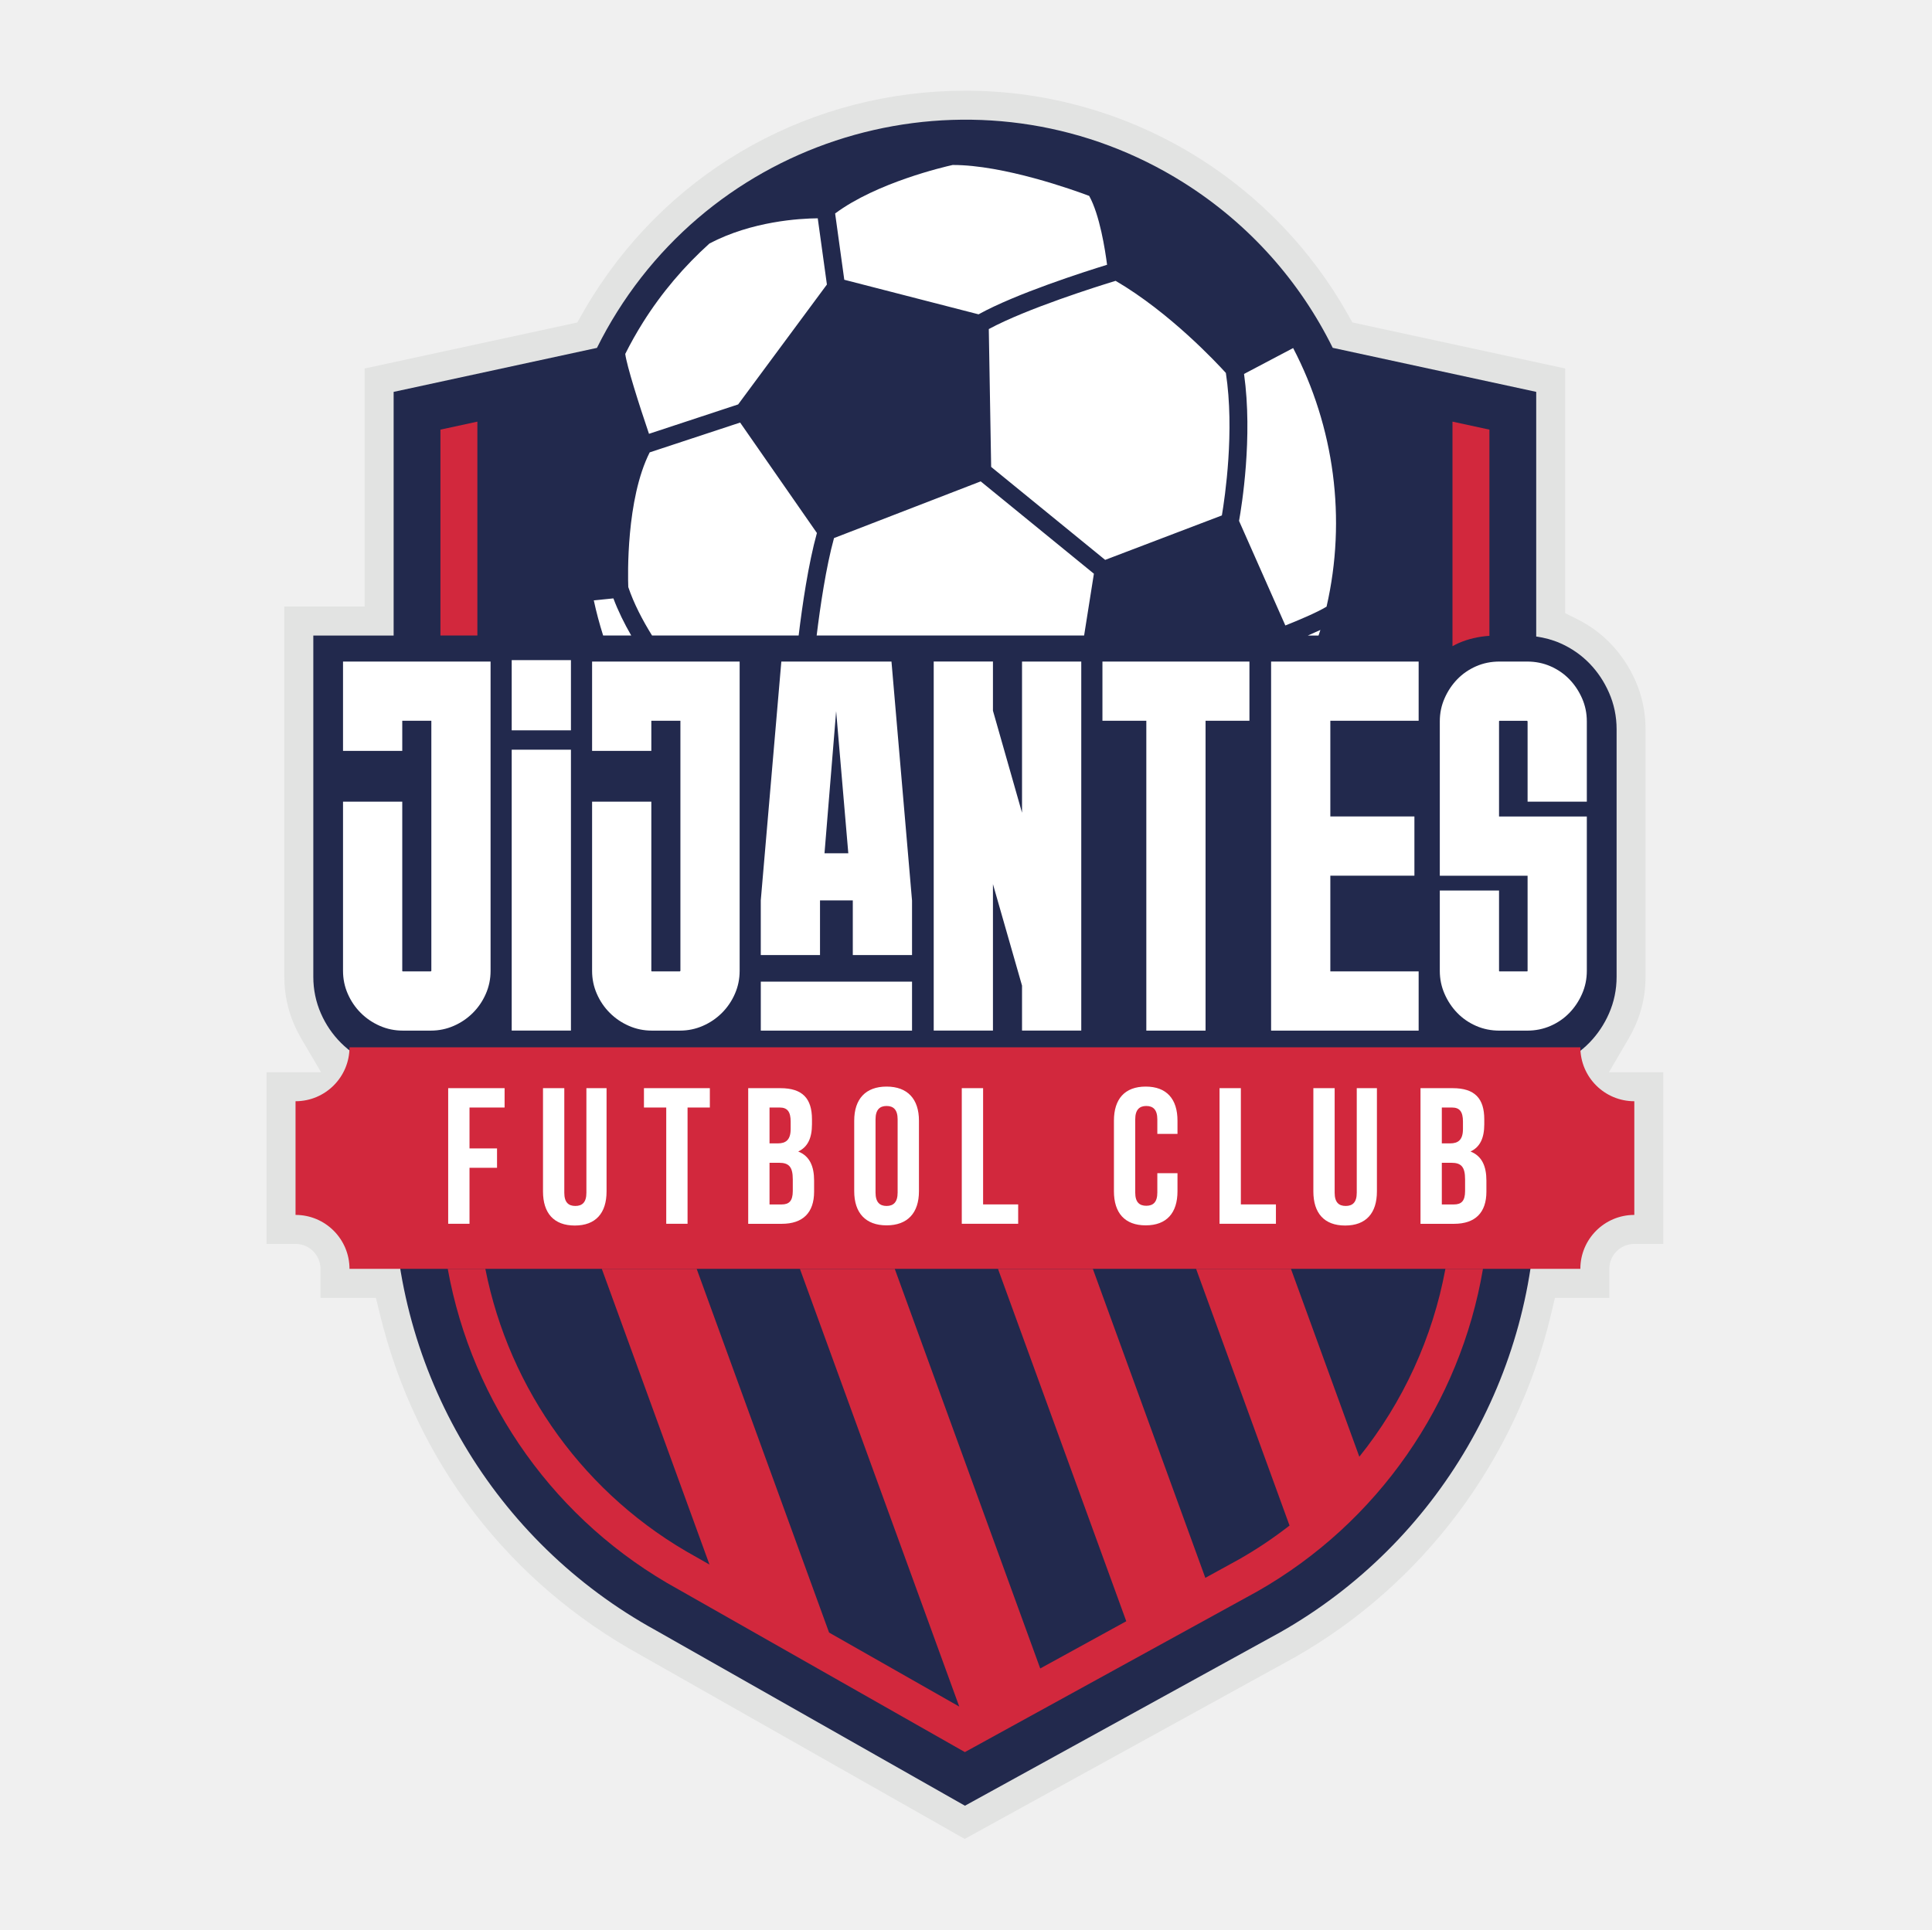
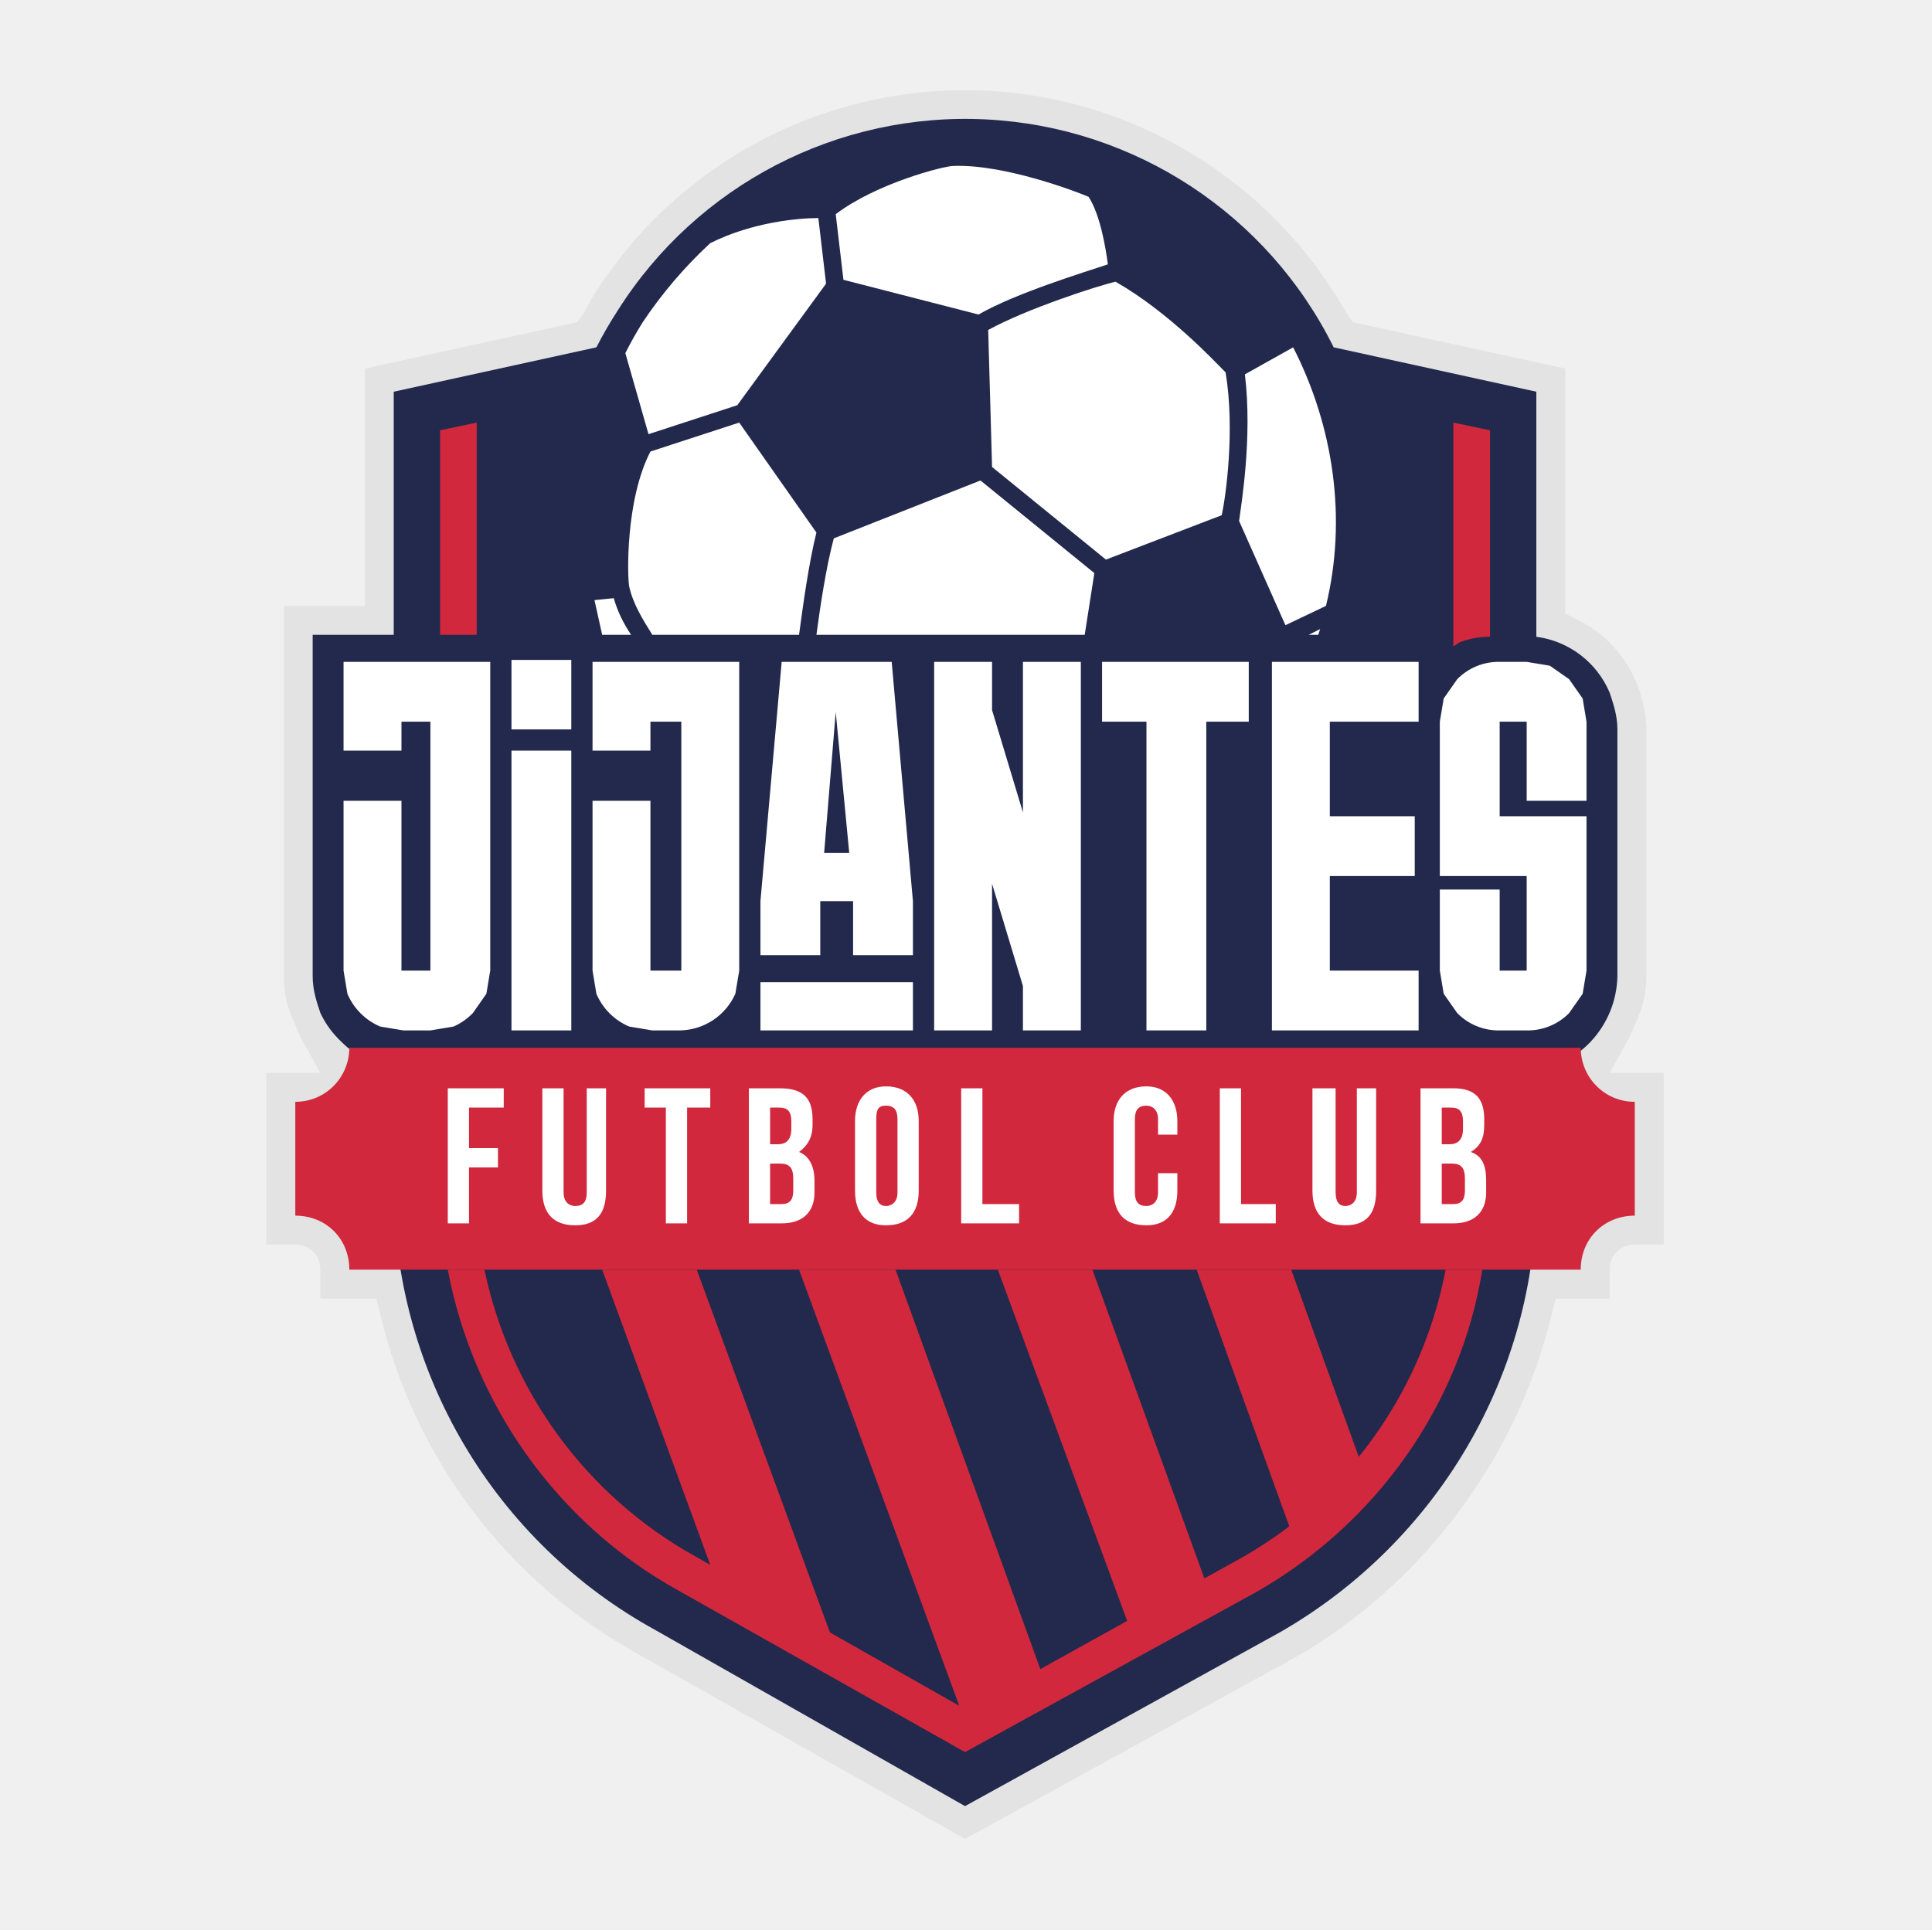
<svg xmlns="http://www.w3.org/2000/svg" width="1001" height="1000" fill="none">
-   <path fill="#E2E3E2" d="M332.339 857.966c-68.823-37.825-116.864-100.496-135.416-176.541l-2.153-8.817h-28.713v-15.034c0-7.135-5.802-12.937-12.936-12.937h-15.023v-88.969h28.254l-10.259-17.427a65.915 65.915 0 0 1-3.573-7.004c-3.453-7.877-5.212-16.29-5.212-25.009V314.325h41.606V190.96l110.188-23.84 2.557-4.513a221.381 221.381 0 0 1 5.419-9.079C348.99 86.825 421.221 47 500.281 47c42.775 0 84.578 12.062 120.885 34.876 31.893 20.049 58.519 47.953 76.984 80.698l2.546 4.524L810.96 190.96v126.795l6.381 3.202a62.867 62.867 0 0 1 17.033 12.466c5.431 5.627 9.812 12.183 13.002 19.448 3.464 7.867 5.212 16.28 5.212 24.999v128.38c0 8.719-1.759 17.142-5.223 25.031a67.662 67.662 0 0 1-3.572 6.993l-10.183 17.394h28.167v88.969h-15.024c-7.134 0-12.936 5.802-12.936 12.937v15.034h-28.189l-2.108 8.883c-17.821 74.941-66.179 139.611-132.707 177.415L499.822 953l-167.483-95.034Z" />
-   <path fill="#22294D" d="M833.621 358.895c-2.48-5.649-5.845-10.697-10.03-15.024-4.316-4.457-9.462-8.019-15.285-10.576-3.912-1.715-8.064-2.819-12.369-3.42V203.08l-105.435-22.824c-16.815-34.046-42.906-64.015-77.345-85.67-99.327-62.42-230.93-32.396-293.361 66.942a215.298 215.298 0 0 0-10.511 18.76l-105.336 22.803v126.271h-41.617v176.891c0 6.632 1.333 13.023 3.944 18.967a49.49 49.49 0 0 0 10.369 15.22c4.359 4.359 9.483 7.856 15.23 10.379 3.857 1.694 7.911 2.787 12.074 3.387v61.076c0 95.591 52.04 183.578 135.82 229.62l160.185 90.893 163.452-89.943c81.759-46.468 132.553-133.755 132.553-227.784v-63.829c4.305-.59 8.457-1.693 12.368-3.42 5.835-2.567 10.981-6.118 15.286-10.576 4.184-4.327 7.561-9.374 10.019-14.99 2.622-5.966 3.955-12.358 3.955-18.99V377.884c0-6.632-1.333-13.013-3.955-18.968" />
-   <path fill="#fff" d="M507.022 162.889c19.416-10.741 54.947-22.093 66.572-25.676-1.005-7.791-3.824-25.906-9.276-35.695-7.714-2.907-44.25-16.083-70.745-16.018-4.371.973-39.356 9.102-60.88 25.13l4.742 34.351 69.587 17.919v-.011ZM382.445 209.587l45.988-62.136-4.742-34.318c-9.265.076-34.045 1.464-56.094 13.045-13.035 11.735-24.725 25.403-34.504 40.973a195.099 195.099 0 0 0-9.145 16.268c.776 6.064 7.091 26.102 12.303 41.399l46.194-15.231ZM478.627 329.348h83.069l5.07-32.024-58.65-47.855-76.001 29.38c-4.141 15.056-7.146 35.421-8.992 50.499h55.504ZM513.534 241.971l59.066 48.184 60.475-23.043c1.584-9.407 6.665-43.78 2.065-73.838-4.709-5.189-29.107-31.368-57.121-47.735-8.828 2.688-46.031 14.346-65.708 24.999l1.223 71.433ZM665.973 324.138c6.468-2.556 16.378-6.719 21.338-9.746 10.456-45.528 3.988-93.198-17.317-134.017l-25.436 13.417c4.6 32.745-1.213 68.495-2.589 76.154l23.993 54.203.011-.011ZM684.121 326.453a221.66 221.66 0 0 1-6.501 2.906h5.529c.306-.972.677-1.933.972-2.906ZM401.882 329.347h11.91c1.868-15.471 4.993-36.995 9.461-53.133l-39.781-57.23-46.85 15.45c-12.281 24.31-11.309 64.211-11.101 69.805 2.874 8.544 7.386 17.165 12.314 25.108h64.058-.011ZM327.051 329.35c-3.551-6.173-6.785-12.674-9.244-19.241l-10.15 1.027c1.311 6.152 2.95 12.216 4.84 18.214h14.554Z" />
-   <path fill="#D2283D" d="M181.08 542.742h637.725c0 15.439 12.521 27.96 27.959 27.96v58.912c-15.438 0-27.959 12.521-27.959 27.96H181.08c0-15.439-12.521-27.96-27.959-27.96v-58.912c15.438 0 27.959-12.521 27.959-27.96Z" />
-   <path fill="#fff" d="M243.26 595.151h14.258v10.041H243.26v29.02h-11.046v-70.298h29.227v10.041H243.26v21.196ZM292.372 563.914v54.225c0 5.026 2.207 6.829 5.725 6.829 3.519 0 5.726-1.803 5.726-6.829v-54.225h10.445v53.526c0 11.254-5.627 17.678-16.466 17.678-10.838 0-16.465-6.424-16.465-17.678v-53.526h11.046-.011ZM333.639 563.914h34.144v10.041h-11.549v60.257h-11.046v-60.257h-11.549v-10.041ZM420.697 580.089v2.513c0 7.222-2.207 11.844-7.135 14.16 5.922 2.306 8.238 7.637 8.238 15.067v5.725c0 10.839-5.725 16.673-16.771 16.673h-17.372V563.93h16.673c11.45 0 16.367 5.321 16.367 16.17m-21.994-6.129v18.574h4.316c4.119 0 6.632-1.803 6.632-7.43v-3.922c0-5.015-1.705-7.233-5.627-7.233h-5.321v.011Zm0 28.626v21.589h6.326c3.715 0 5.725-1.704 5.725-6.927v-6.129c0-6.534-2.108-8.533-7.123-8.533h-4.928ZM442.582 580.788c0-11.254 5.922-17.679 16.771-17.679 10.85 0 16.772 6.425 16.772 17.679v36.558c0 11.253-5.922 17.678-16.772 17.678-10.849 0-16.771-6.425-16.771-17.678v-36.558Zm11.046 37.257c0 5.026 2.207 6.927 5.725 6.927s5.725-1.912 5.725-6.927v-37.957c0-5.026-2.207-6.927-5.725-6.927s-5.725 1.912-5.725 6.927v37.957ZM498.314 563.914h11.047v60.257h18.169v10.041h-29.216v-70.298ZM610.076 608.004v9.342c0 11.253-5.627 17.678-16.465 17.678-10.839 0-16.466-6.425-16.466-17.678v-36.558c0-11.254 5.627-17.679 16.466-17.679 10.838 0 16.465 6.425 16.465 17.679v6.828h-10.445v-7.528c0-5.026-2.207-6.927-5.725-6.927-3.519 0-5.726 1.912-5.726 6.927v37.957c0 5.026 2.207 6.829 5.726 6.829 3.518 0 5.725-1.803 5.725-6.829v-10.041h10.445ZM631.862 563.914h11.047v60.257h18.169v10.041h-29.216v-70.298ZM691.507 563.914v54.225c0 5.026 2.207 6.829 5.725 6.829s5.725-1.803 5.725-6.829v-54.225h10.446v53.526c0 11.254-5.627 17.678-16.466 17.678-10.838 0-16.465-6.424-16.465-17.678v-53.526h11.046-.011ZM769.026 580.089v2.513c0 7.222-2.207 11.844-7.134 14.16 5.922 2.306 8.238 7.637 8.238 15.067v5.725c0 10.839-5.725 16.673-16.771 16.673h-17.373V563.93h16.673c11.451 0 16.367 5.321 16.367 16.17m-21.993-6.129v18.574h4.315c4.119 0 6.632-1.803 6.632-7.43v-3.922c0-5.015-1.704-7.233-5.627-7.233h-5.32v.011Zm0 28.626v21.589h6.326c3.714 0 5.725-1.704 5.725-6.927v-6.129c0-6.534-2.109-8.533-7.124-8.533h-4.927Z" />
-   <path fill="#D2283D" d="M755.664 333.307c5.004-2.197 10.39-3.431 16.028-3.792V222.649l-19.142-4.141V334.88c1.027-.546 2.032-1.104 3.114-1.573ZM748.89 657.57a219.507 219.507 0 0 1-44.599 97.361l-35.433-97.361h-49.145l48.413 133.024a216.05 216.05 0 0 1-26.179 17.525l-17.448 9.582-58.279-160.12h-49.145l66.462 182.605-44.578 24.474-75.367-207.079h-49.144l82.556 226.833-67.446-38.36-68.604-188.484h-49.145l55.777 153.236-6.938-3.944c-57.317-31.499-96.803-86.533-109.183-149.292h-19.481c12.609 69.795 55.974 131.199 119.432 166.074l148.505 84.36 151.466-83.245c62.573-35.564 105.151-97.47 116.962-167.189h-19.481.022ZM247.335 329.351V218.508l-19.142 4.141v106.702h19.142Z" />
-   <path fill="#fff" d="M177.726 342.841h76.449v160.295c0 4.206-.82 8.172-2.469 11.92-1.639 3.748-3.879 7.036-6.709 9.866a32.02 32.02 0 0 1-9.866 6.709c-3.748 1.649-7.725 2.469-11.92 2.469H208.69c-4.206 0-8.172-.82-11.92-2.469-3.748-1.65-7.036-3.879-9.866-6.709-2.83-2.83-5.07-6.118-6.709-9.866-1.649-3.748-2.469-7.714-2.469-11.92v-87.681h30.691v87.681c0 .185.087.273.273.273h14.521l.273-.273V373.532h-15.067v15.613h-30.691v-46.304Zm87.397 45.693h30.691v145.555h-30.691V388.534Zm0-46.425h30.691v36.384h-30.691v-36.384Zm41.649.732h76.449v160.295c0 4.206-.819 8.172-2.469 11.92-1.639 3.748-3.879 7.036-6.709 9.866-2.83 2.83-6.118 5.07-9.866 6.709-3.748 1.649-7.714 2.469-11.92 2.469h-14.521c-4.206 0-8.172-.82-11.92-2.469-3.747-1.65-7.036-3.879-9.866-6.709-2.83-2.83-5.07-6.118-6.708-9.866-1.65-3.748-2.47-7.714-2.47-11.92v-87.681h30.691v87.681c0 .185.088.273.273.273h14.521l.273-.273V373.532h-15.067v15.613h-30.691v-46.304Zm165.768 123.78v28.331h-30.69v-28.331h-16.99v28.331h-30.691v-28.331l10.653-123.78h57.066l10.642 123.78h.01Zm-33.018-24.408-6.304-73.663-6.031 73.663H439.522Zm90.008-99.372h30.691v191.248H529.53v-23.294l-15.067-52.609v75.892h-30.691V342.83h30.691v25.48l15.067 52.881V342.83v.011Zm41.65 0h76.175v30.691h-22.737V534.1h-30.69V373.532h-22.737v-30.691h-.011Zm163.845 0v30.691h-45.758v49.593h43.562v30.691h-43.562v49.593h45.758V534.1h-76.449V342.852h76.449v-.011Zm68.364 2.47c3.747 1.649 6.992 3.889 9.724 6.719 2.742 2.83 4.927 6.119 6.577 9.866 1.65 3.748 2.469 7.714 2.469 11.92v41.65h-30.691v-41.65l-.273-.273h-14.247c-.186 0-.273.099-.273.273v49.32h45.484v80.011c0 4.206-.819 8.172-2.469 11.92-1.639 3.747-3.835 7.036-6.577 9.866-2.743 2.83-5.988 5.07-9.724 6.708-3.748 1.65-7.812 2.47-12.194 2.47h-14.247c-4.381 0-8.457-.82-12.194-2.47-3.747-1.649-6.981-3.878-9.724-6.708-2.742-2.83-4.938-6.119-6.577-9.866-1.639-3.748-2.469-7.714-2.469-11.92v-41.65h30.691v41.65c0 .185.087.273.273.273h14.247c.175 0 .273-.088.273-.273v-49.32h-45.484v-80.011c0-4.195.819-8.172 2.469-11.92 1.65-3.747 3.835-7.036 6.577-9.866 2.743-2.83 5.977-5.07 9.724-6.719 3.748-1.65 7.813-2.47 12.194-2.47h14.247c4.382 0 8.446.82 12.194 2.47ZM472.54 508.708h-78.36V534.1h78.36v-25.392Z" />
+   <path fill="#E2E3E2" d="M332 858a273 273 0 0 1-135-177l-2-8h-29v-15c0-8-6-13-13-13h-15v-89h28l-10-18a66 66 0 0 1-3-7c-4-8-6-16-6-25V314h42V191l110-24 3-4a221 221 0 0 1 5-9 227 227 0 0 1 391 9l3 4 110 24v127l6 3a63 63 0 0 1 17 12 66 66 0 0 1 19 45v128c0 9-2 17-6 25a68 68 0 0 1-3 7l-10 18h28v89h-15c-7 0-13 5-13 13v15h-28l-2 8c-18 75-67 140-133 178l-171 94-168-95Z" />
+   <path fill="#22294D" d="M834 359a48 48 0 0 0-38-29V203l-105-23a213 213 0 0 0-371-19 215 215 0 0 0-11 19l-105 23v126h-42v177c0 7 2 13 4 19a49 49 0 0 0 11 15 50 50 0 0 0 27 14v61c0 96 52 184 136 230l160 91 163-90c82-47 133-134 133-228v-64a46 46 0 0 0 28-14 51 51 0 0 0 14-34V378c0-7-2-13-4-19" />
+   <path fill="#fff" d="M507 163c19-11 55-22 67-26-1-8-4-26-10-35-7-3-44-17-70-16-5 0-40 9-61 25l4 34 70 18Zm-125 47 46-63-4-34c-10 0-34 2-56 13-13 12-25 26-35 41a195 195 0 0 0-9 16l12 42 46-15Zm97 119h83l5-32-59-48-76 30c-4 15-7 35-9 50h56Zm35-87 59 48 60-23c2-9 7-44 2-74-5-5-29-31-57-47-9 2-46 14-66 25l2 71Zm152 82 21-10c11-45 4-93-17-134l-25 14c4 33-2 68-3 76l24 54Zm18 2a222 222 0 0 1-6 3h5l1-3Zm-282 3h12c2-15 5-37 9-53l-40-57-46 15c-13 25-12 65-11 70 2 9 7 17 12 25h64Zm-75 0c-4-6-7-12-9-19l-10 1 4 18h15Z" />
+   <path fill="#D2283D" d="M181 543h638c0 15 12 28 28 28v59c-16 0-28 12-28 28H181c0-16-12-28-28-28v-59c16 0 28-13 28-28Z" />
+   <path fill="#fff" d="M243 595h15v10h-15v29h-11v-70h29v10h-18v21Zm49-31v54c0 5 3 7 6 7 4 0 6-2 6-7v-54h10v53c0 12-5 18-16 18s-17-6-17-18v-53h11Zm42 0h34v10h-12v60h-11v-60h-11v-10Zm87 16v3c0 7-3 11-7 14 5 2 8 7 8 15v6c0 10-6 16-17 16h-17v-70h16c12 0 17 5 17 16m-22-6v19h4c4 0 7-2 7-8v-4c0-5-2-7-6-7h-5Zm0 29v21h6c4 0 6-2 6-7v-6c0-6-2-8-7-8h-5Zm44-22c0-11 6-18 16-18 11 0 17 7 17 18v36c0 12-6 18-17 18-10 0-16-6-16-18v-36Zm11 37c0 5 2 7 5 7s6-2 6-7v-38c0-5-2-7-6-7s-5 2-5 7v38Zm44-54h11v60h19v10h-30v-70Zm112 44v9c0 12-6 18-16 18-11 0-17-6-17-18v-36c0-11 6-18 17-18 10 0 16 7 16 18v7h-10v-8c0-5-3-7-6-7-4 0-6 2-6 7v38c0 5 2 7 6 7 3 0 6-2 6-7v-10h10Zm22-44h11v60h18v10h-29v-70Zm60 0v54c0 5 2 7 5 7s6-2 6-7v-54h10v53c0 12-5 18-16 18s-17-6-17-18v-53h12Zm77 16v3c0 7-2 11-7 14 6 2 8 7 8 15v6c0 10-6 16-17 16h-17v-70h17c11 0 16 5 16 16m-22-6v19h4c4 0 7-2 7-8v-4c0-5-2-7-6-7h-5Zm0 29v21h6c4 0 6-2 6-7v-6c0-6-2-8-7-8h-5Z" />
+   <path fill="#D2283D" d="M756 333c5-2 10-3 16-3V223l-19-4v116l3-2Zm-7 325a220 220 0 0 1-45 97l-35-97h-49l48 133a216 216 0 0 1-26 17l-18 10-58-160h-49l67 182-45 25-75-207h-50l83 226-67-38-69-188h-49l56 153-7-4c-58-32-97-87-110-149h-19c13 69 56 131 119 166l149 84 151-83c63-36 106-98 117-167h-19ZM247 329V219l-19 4v106h19Z" />
+   <path fill="#fff" d="M178 343h76v160l-2 12-7 10a32 32 0 0 1-10 7l-12 2h-14l-12-2a32 32 0 0 1-17-17l-2-12v-88h30v88h15V374h-15v15h-30v-46Zm87 46h31v145h-31V389Zm0-47h31v36h-31v-36Zm42 1h76v160l-2 12a32 32 0 0 1-29 19h-14l-12-2a32 32 0 0 1-17-17l-2-12v-88h30v88h16V374h-16v15h-30v-46Zm166 124v28h-31v-28h-17v28h-31v-28l11-124h57l11 124Zm-33-25-7-73-6 73h13Zm90-99h30v191h-30v-23l-16-53v76h-30V343h30v25l16 53v-78Zm41 0h76v31h-22v160h-31V374h-23v-31Zm164 0v31h-46v49h44v31h-44v49h46v31h-76V343h76Zm68 2 10 7 7 10 2 12v41h-31v-41h-14v49h45v80l-2 12-7 10a30 30 0 0 1-22 9h-14a30 30 0 0 1-22-9l-7-10-2-12v-42h31v42h14v-49h-45v-80l2-12 7-10a30 30 0 0 1 22-9h14l12 2ZM473 509h-79v25h79v-25Z" />
</svg>
